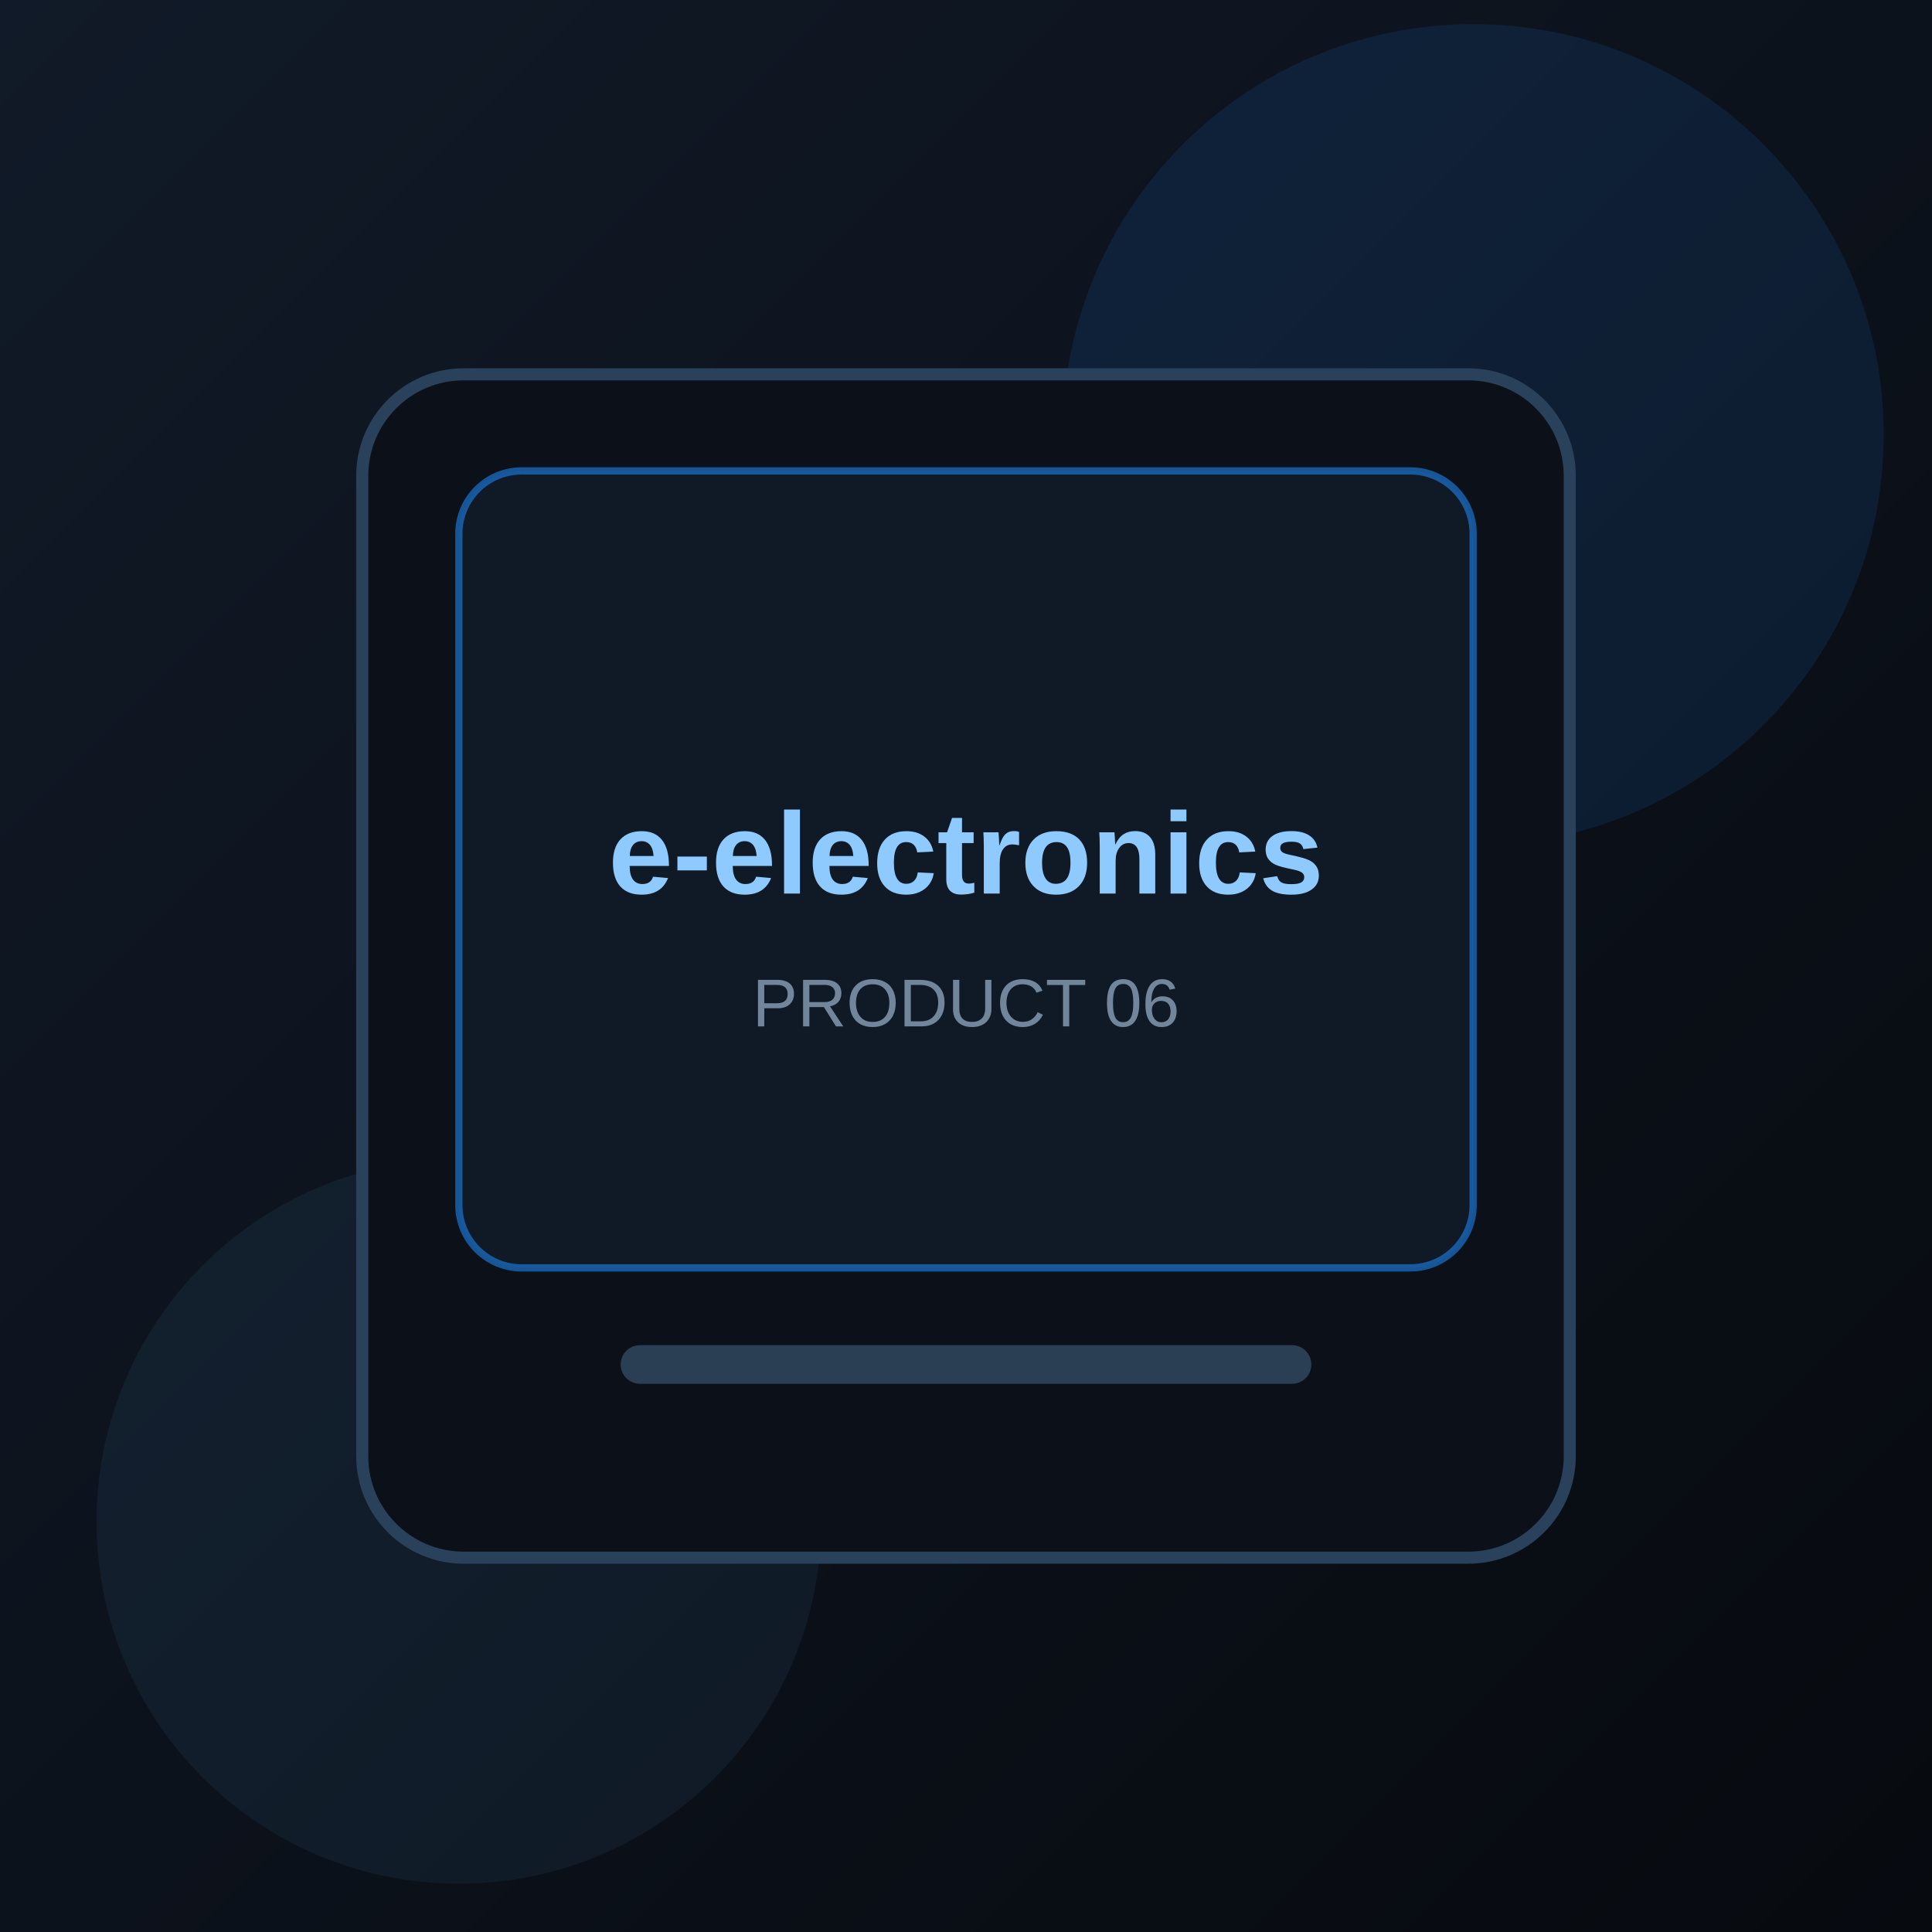
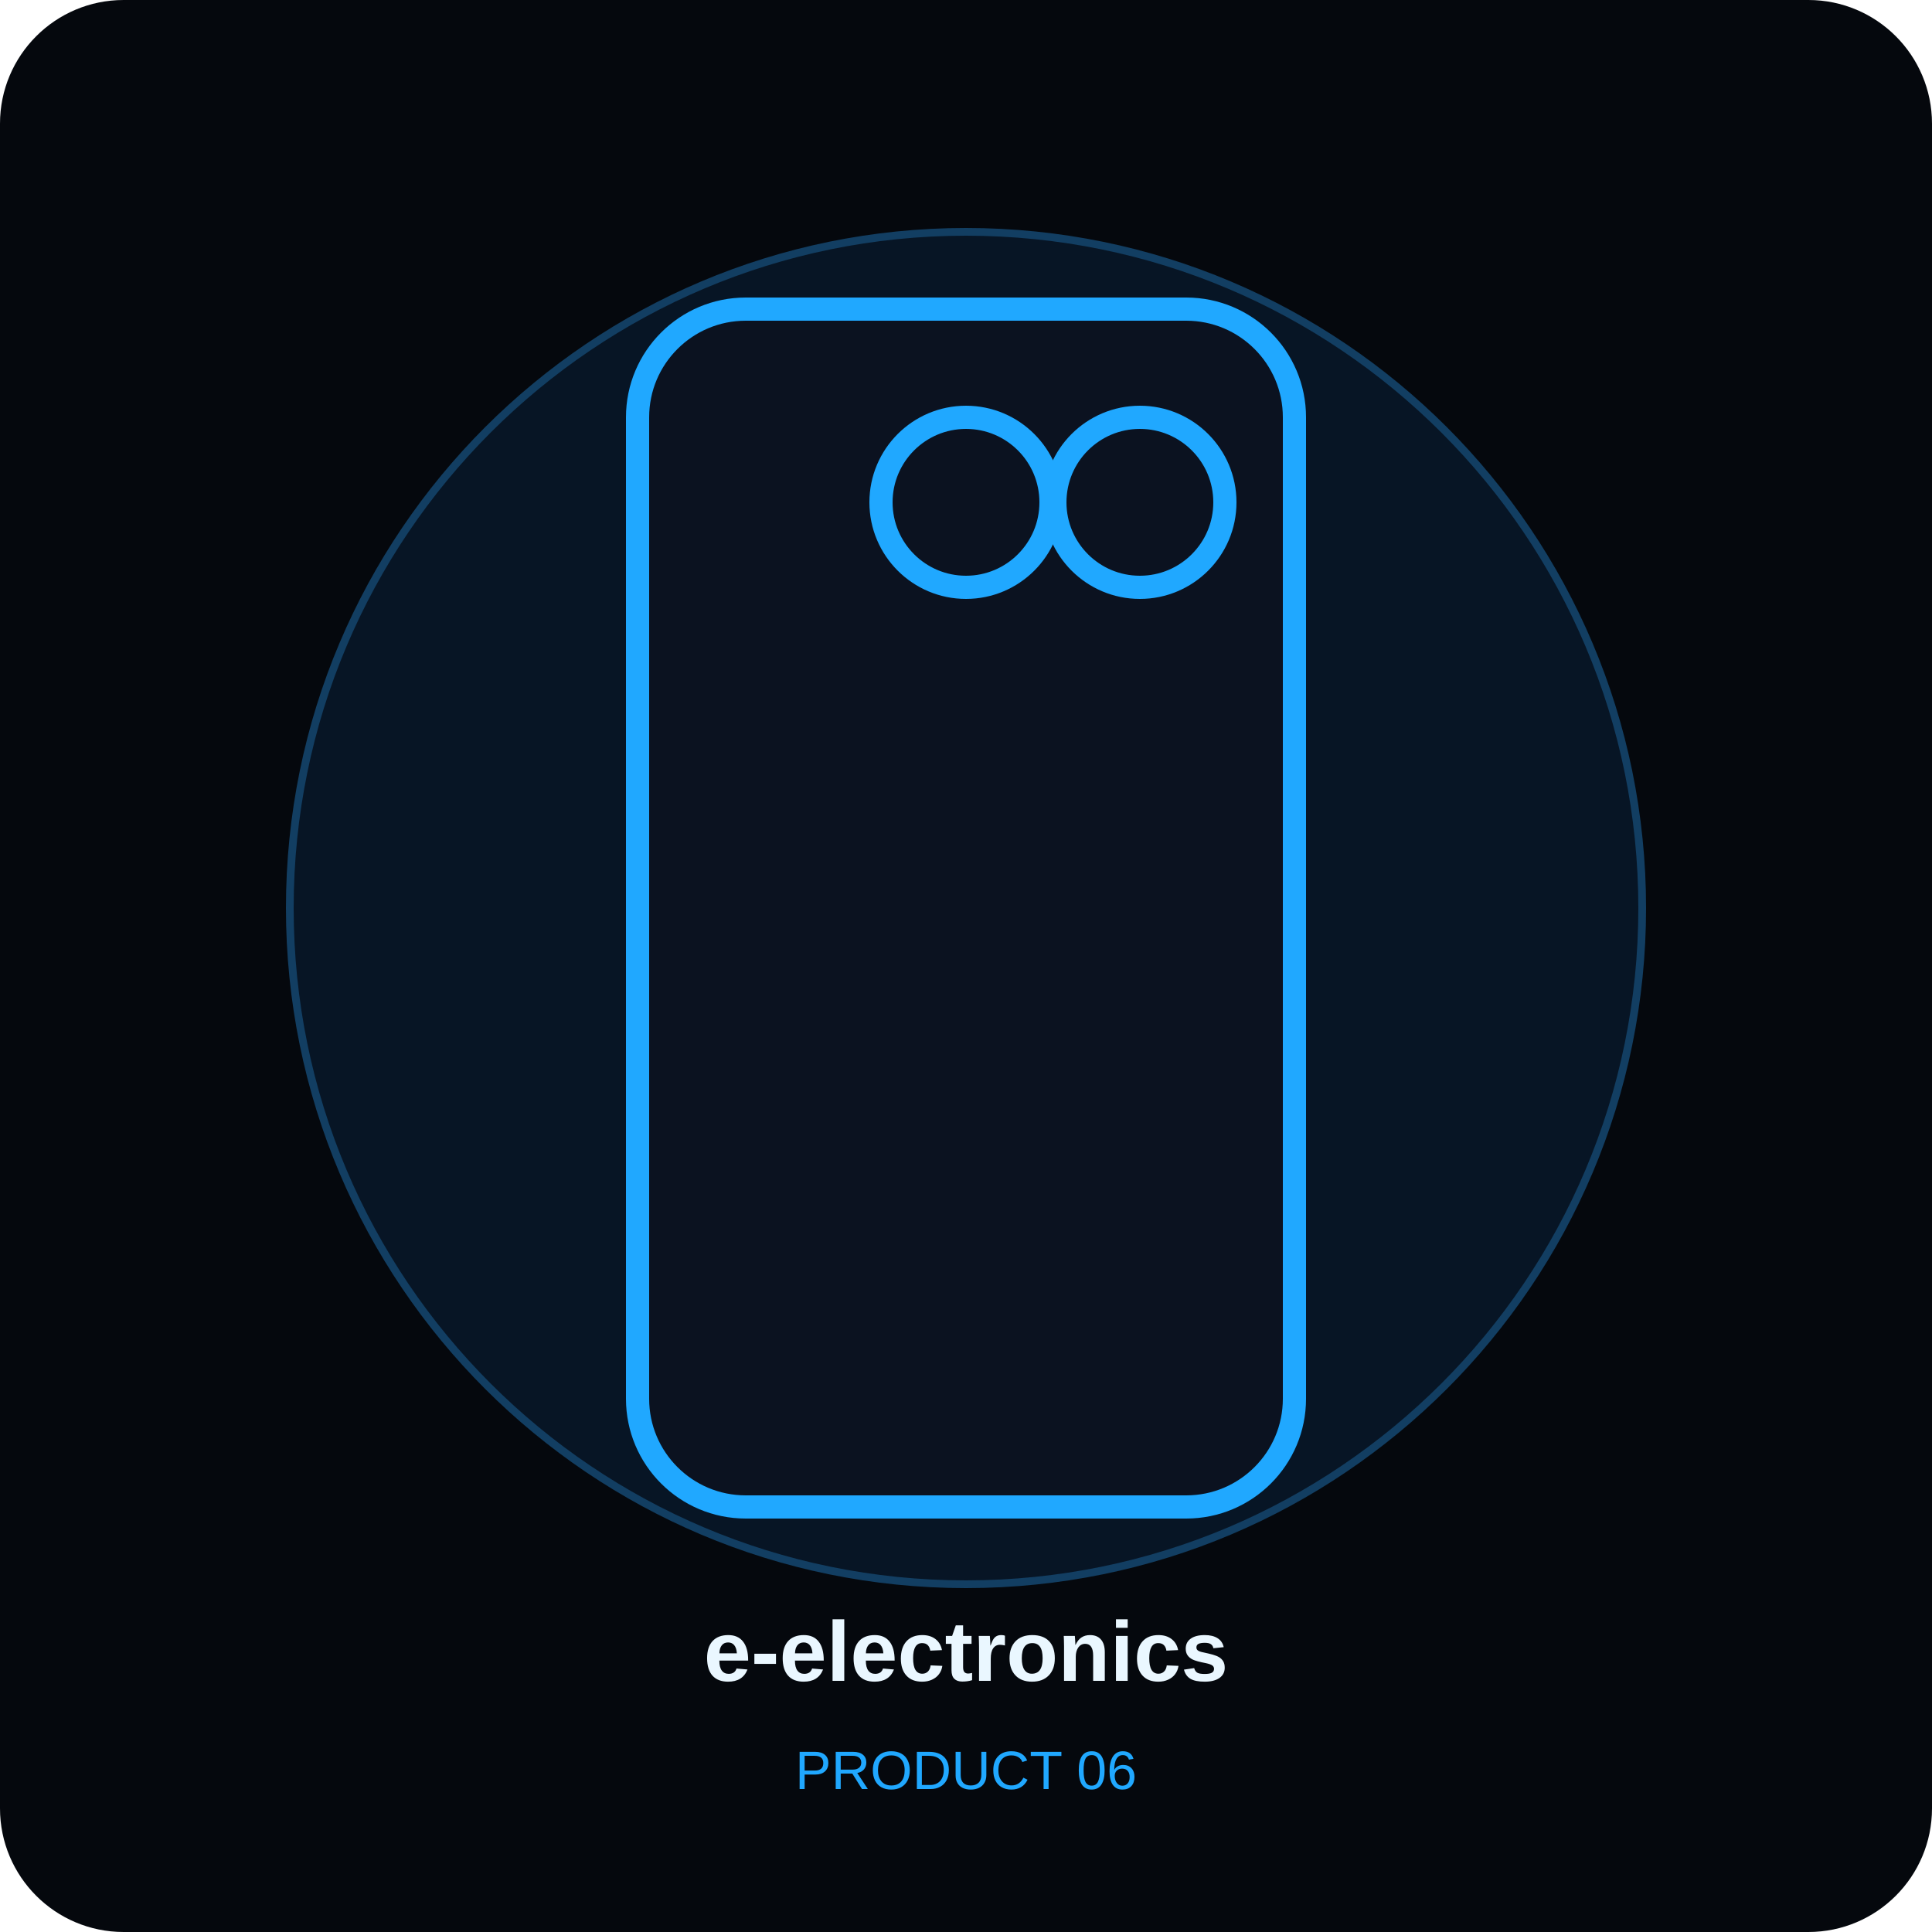
- <svg xmlns="http://www.w3.org/2000/svg" viewBox="0 0 800 800">
-   <defs>
-     <linearGradient id="g" x1="0" y1="0" x2="1" y2="1">
-       <stop offset="0" stop-color="#111a28" />
-       <stop offset="1" stop-color="#070a0f" />
-     </linearGradient>
-   </defs>
-   <rect width="800" height="800" fill="url(#g)" />
-   <circle cx="610" cy="180" r="170" fill="#1f8cff" opacity=".11" />
-   <circle cx="190" cy="630" r="150" fill="#5db3ff" opacity=".07" />
-   <rect x="150" y="155" width="500" height="490" rx="42" fill="#0c1119" stroke="#29415b" stroke-width="5" />
-   <rect x="190" y="195" width="420" height="330" rx="26" fill="#101a26" stroke="#1f8cff" stroke-opacity=".55" stroke-width="3" />
-   <path d="M265 565h270" stroke="#2a3e54" stroke-width="16" stroke-linecap="round" />
-   <text x="400" y="370" fill="#8fcaff" font-family="Arial, sans-serif" font-size="48" text-anchor="middle" font-weight="700">e-electronics</text>
-   <text x="400" y="425" fill="#71859b" font-family="Arial, sans-serif" font-size="28" text-anchor="middle">PRODUCT 06</text>
+ <svg xmlns="http://www.w3.org/2000/svg" viewBox="0 0 500 500" role="img" aria-label="Phone Case">
+   <rect width="500" height="500" rx="32" fill="#05080d" />
+   <circle cx="250" cy="235" r="175" fill="#071525" />
+   <circle cx="250" cy="235" r="175" fill="none" stroke="#123e62" stroke-width="2" />
+   <rect fill="#0b1220" stroke="#20a8ff" stroke-width="6" stroke-linejoin="round" x="165" y="80" width="170" height="310" rx="28" />
+   <circle fill="none" stroke="#20a8ff" stroke-width="6" stroke-linecap="round" stroke-linejoin="round" cx="295" cy="130" r="22" />
+   <circle fill="none" stroke="#20a8ff" stroke-width="6" stroke-linecap="round" stroke-linejoin="round" cx="250" cy="130" r="22" />
+   <text x="250" y="435" text-anchor="middle" font-family="Arial, sans-serif" font-size="22" font-weight="700" fill="#eaf7ff">e-electronics</text>
+   <text x="250" y="463" text-anchor="middle" font-family="Arial, sans-serif" font-size="14" fill="#20a8ff">PRODUCT 06</text>
</svg>
